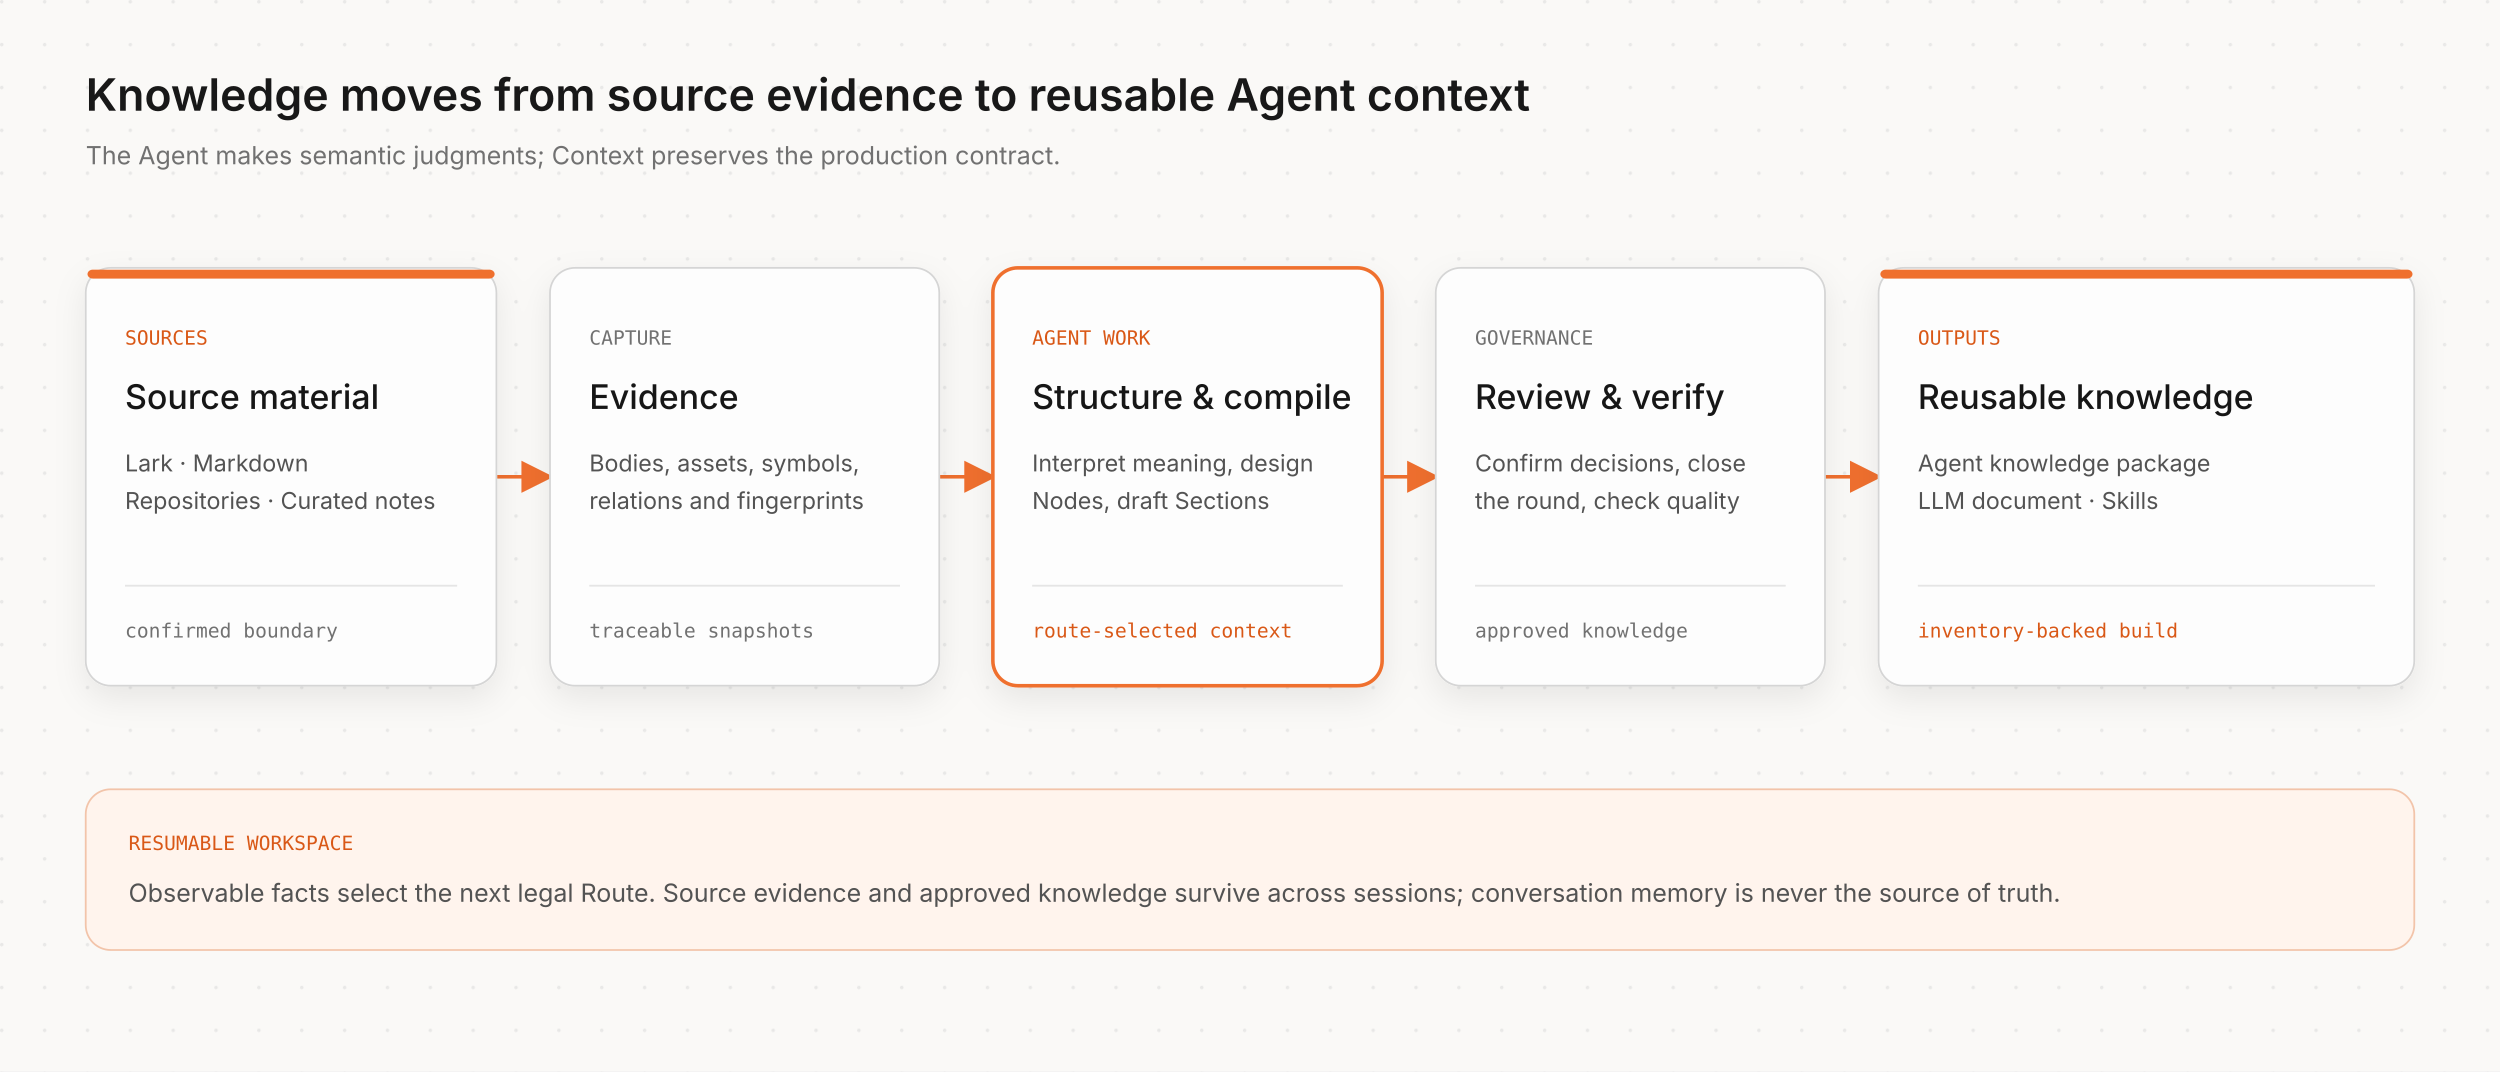
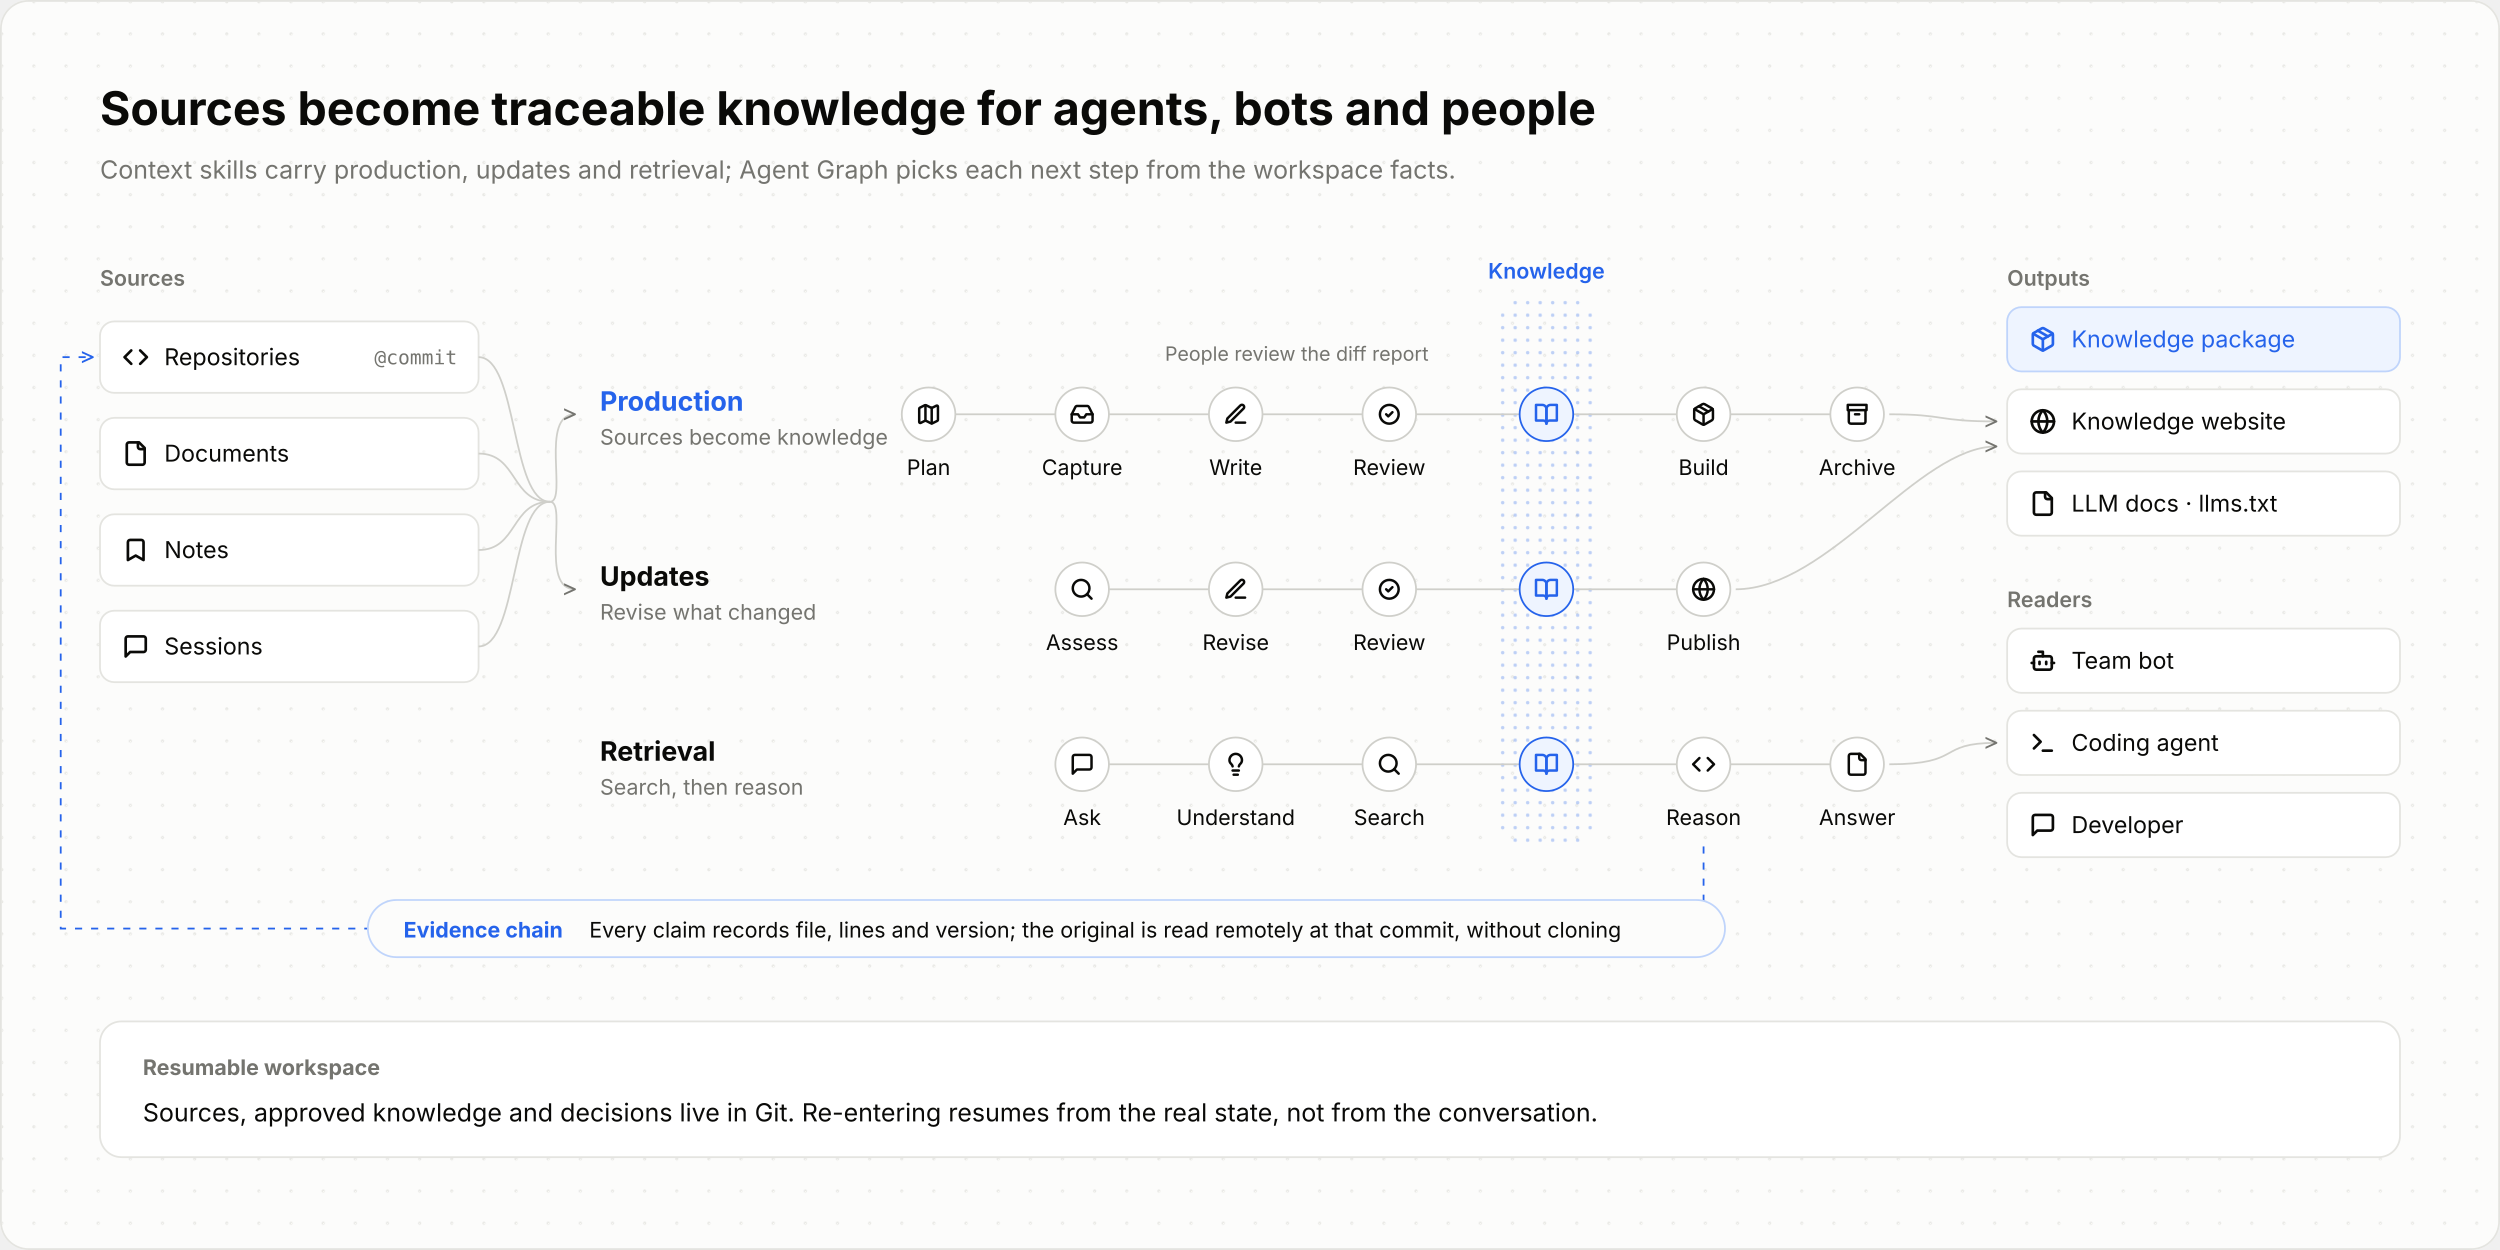
- <svg xmlns="http://www.w3.org/2000/svg" width="1400" height="600" viewBox="0 0 1400 600" role="img" aria-labelledby="title desc">
+ <svg xmlns="http://www.w3.org/2000/svg" width="1400" height="700" viewBox="0 0 1400 700" role="img" aria-labelledby="title desc" lang="en">
  <defs>
-     <pattern id="grid" width="24" height="24" patternUnits="userSpaceOnUse">
-       <circle cx="1" cy="1" r="1" fill="#d5d5d5" opacity=".45" />
+     <pattern id="dots" width="18" height="18" patternUnits="userSpaceOnUse">
+       <circle cx="1" cy="1" r=".9" fill="#d9d9d4" />
    </pattern>
-     <filter id="lift" x="-20%" y="-20%" width="140%" height="150%">
-       <feDropShadow dx="0" dy="7" stdDeviation="9" flood-color="#181818" flood-opacity=".075" />
-     </filter>
-     <marker id="arrow" markerWidth="9" markerHeight="9" refX="8" refY="4.5" orient="auto">
-       <path d="M0 0L9 4.5 0 9Z" fill="#ef6f2e" />
+     <pattern id="spine" width="7" height="7" patternUnits="userSpaceOnUse">
+       <circle cx="1.5" cy="1.5" r="1" fill="#2563eb" opacity=".28" />
+     </pattern>
+     <marker id="arrow" viewBox="0 0 8 8" markerWidth="7" markerHeight="7" refX="7" refY="4" orient="auto-start-reverse">
+       <path d="M0 0.8L7 4 0 7.2" fill="none" stroke="#74746f" stroke-width="1.2" stroke-linecap="round" stroke-linejoin="round" />
+     </marker>
+     <marker id="arrowLive" viewBox="0 0 8 8" markerWidth="7" markerHeight="7" refX="7" refY="4" orient="auto-start-reverse">
+       <path d="M0 0.8L7 4 0 7.2" fill="none" stroke="#2563eb" stroke-width="1.2" stroke-linecap="round" stroke-linejoin="round" />
    </marker>
  </defs>
-   <rect width="1400" height="600" fill="#faf9f7" />
-   <rect width="1400" height="600" fill="url(#grid)" />
-   <text x="48" y="62" fill="#181818" font-family="Inter, Geist, -apple-system, BlinkMacSystemFont, 'Segoe UI', sans-serif" font-size="25" font-weight="600">Knowledge moves from source evidence to reusable Agent context</text>
-   <text x="48" y="92" fill="#717171" font-family="Inter, Geist, -apple-system, BlinkMacSystemFont, 'Segoe UI', sans-serif" font-size="14">The Agent makes semantic judgments; Context preserves the production contract.</text>
-   <g fill="none" stroke="#ef6f2e" stroke-width="2" marker-end="url(#arrow)">
-     <path d="M278 267H308" />
-     <path d="M526 267H556" />
-     <path d="M774 267H804" />
-     <path d="M1022 267H1052" />
-   </g>
-   <g filter="url(#lift)" font-family="Inter, Geist, -apple-system, BlinkMacSystemFont, 'Segoe UI', sans-serif">
-     <g transform="translate(48 150)">
-       <rect width="230" height="234" rx="14" fill="#fdfdfd" stroke="#d5d5d5" />
-       <rect x="1" y="1" width="228" height="5" rx="3" fill="#ef6f2e" />
-       <text x="22" y="43" fill="#d95817" font-family="monospace" font-size="11">SOURCES</text>
-       <text x="22" y="79" fill="#181818" font-size="19" font-weight="500">Source material</text>
-       <text x="22" y="114" fill="#535353" font-size="13">
-         <tspan x="22">Lark · Markdown</tspan>
-         <tspan x="22" dy="21">Repositories · Curated notes</tspan>
-       </text>
-       <line x1="22" y1="178" x2="208" y2="178" stroke="#e5e5e5" />
-       <text x="22" y="207" fill="#717171" font-family="monospace" font-size="11">confirmed boundary</text>
-     </g>
-     <g transform="translate(308 150)">
-       <rect width="218" height="234" rx="14" fill="#fdfdfd" stroke="#d5d5d5" />
-       <text x="22" y="43" fill="#717171" font-family="monospace" font-size="11">CAPTURE</text>
-       <text x="22" y="79" fill="#181818" font-size="19" font-weight="500">Evidence</text>
-       <text x="22" y="114" fill="#535353" font-size="13">
-         <tspan x="22">Bodies, assets, symbols,</tspan>
-         <tspan x="22" dy="21">relations and fingerprints</tspan>
-       </text>
-       <line x1="22" y1="178" x2="196" y2="178" stroke="#e5e5e5" />
-       <text x="22" y="207" fill="#717171" font-family="monospace" font-size="11">traceable snapshots</text>
-     </g>
-     <g transform="translate(556 150)">
-       <rect width="218" height="234" rx="14" fill="#fdfdfd" stroke="#ef6f2e" stroke-width="2" />
-       <text x="22" y="43" fill="#d95817" font-family="monospace" font-size="11">AGENT WORK</text>
-       <text x="22" y="79" fill="#181818" font-size="19" font-weight="500">Structure &amp; compile</text>
-       <text x="22" y="114" fill="#535353" font-size="13">
-         <tspan x="22">Interpret meaning, design</tspan>
-         <tspan x="22" dy="21">Nodes, draft Sections</tspan>
-       </text>
-       <line x1="22" y1="178" x2="196" y2="178" stroke="#e5e5e5" />
-       <text x="22" y="207" fill="#d95817" font-family="monospace" font-size="11">route-selected context</text>
-     </g>
-     <g transform="translate(804 150)">
-       <rect width="218" height="234" rx="14" fill="#fdfdfd" stroke="#d5d5d5" />
-       <text x="22" y="43" fill="#717171" font-family="monospace" font-size="11">GOVERNANCE</text>
-       <text x="22" y="79" fill="#181818" font-size="19" font-weight="500">Review &amp; verify</text>
-       <text x="22" y="114" fill="#535353" font-size="13">
-         <tspan x="22">Confirm decisions, close</tspan>
-         <tspan x="22" dy="21">the round, check quality</tspan>
-       </text>
-       <line x1="22" y1="178" x2="196" y2="178" stroke="#e5e5e5" />
-       <text x="22" y="207" fill="#717171" font-family="monospace" font-size="11">approved knowledge</text>
-     </g>
-     <g transform="translate(1052 150)">
-       <rect width="300" height="234" rx="14" fill="#fdfdfd" stroke="#d5d5d5" />
-       <rect x="1" y="1" width="298" height="5" rx="3" fill="#ef6f2e" />
-       <text x="22" y="43" fill="#d95817" font-family="monospace" font-size="11">OUTPUTS</text>
-       <text x="22" y="79" fill="#181818" font-size="19" font-weight="500">Reusable knowledge</text>
-       <text x="22" y="114" fill="#535353" font-size="13">
-         <tspan x="22">Agent knowledge package</tspan>
-         <tspan x="22" dy="21">LLM document · Skills</tspan>
-       </text>
-       <line x1="22" y1="178" x2="278" y2="178" stroke="#e5e5e5" />
-       <text x="22" y="207" fill="#d95817" font-family="monospace" font-size="11">inventory-backed build</text>
-     </g>
-   </g>
-   <g transform="translate(48 442)" font-family="Inter, Geist, -apple-system, BlinkMacSystemFont, 'Segoe UI', sans-serif">
-     <rect width="1304" height="90" rx="14" fill="#fff4ed" stroke="#f2c4aa" />
-     <text x="24" y="34" fill="#d95817" font-family="monospace" font-size="11">RESUMABLE WORKSPACE</text>
-     <text x="24" y="63" fill="#535353" font-size="14">Observable facts select the next legal Route. Source evidence and approved knowledge survive across sessions; conversation memory is never the source of truth.</text>
-   </g>
+   <rect width="1400" height="700" rx="16" fill="#fcfcfb" />
+   <rect x="1" y="1" width="1398" height="698" rx="15" fill="url(#dots)" opacity=".55" />
+   <rect x=".5" y=".5" width="1399" height="699" rx="15.5" fill="none" stroke="#e4e4e0" />
+   <text x="56" y="70" font-family="Inter, -apple-system, BlinkMacSystemFont, 'Segoe UI', 'PingFang SC', 'Hiragino Sans GB', 'Noto Sans SC', 'Microsoft YaHei', sans-serif" font-size="26" font-weight="650" fill="#0a0a08" text-anchor="start">Sources become traceable knowledge for agents, bots and people</text>
+   <text x="56" y="100" font-family="Inter, -apple-system, BlinkMacSystemFont, 'Segoe UI', 'PingFang SC', 'Hiragino Sans GB', 'Noto Sans SC', 'Microsoft YaHei', sans-serif" font-size="14" font-weight="400" fill="#74746f" text-anchor="start">Context skills carry production, updates and retrieval; Agent Graph picks each next step from the workspace facts.</text>
+   <text x="56" y="160" font-family="Inter, -apple-system, BlinkMacSystemFont, 'Segoe UI', 'PingFang SC', 'Hiragino Sans GB', 'Noto Sans SC', 'Microsoft YaHei', sans-serif" font-size="12" font-weight="600" fill="#74746f" text-anchor="start">Sources</text>
+   <rect x="56" y="180" width="212" height="40" rx="8" fill="#fff" stroke="#e4e4e0" />
+   <g transform="translate(68.5 192.5) scale(0.625)" fill="none" stroke="#0a0a08" stroke-width="2.4" stroke-linecap="round" stroke-linejoin="round">
+     <path d="m16 18 6-6-6-6" />
+     <path d="m8 6-6 6 6 6" />
+   </g>
+   <text x="92" y="204.5" font-family="Inter, -apple-system, BlinkMacSystemFont, 'Segoe UI', 'PingFang SC', 'Hiragino Sans GB', 'Noto Sans SC', 'Microsoft YaHei', sans-serif" font-size="13" font-weight="400" fill="#0a0a08" text-anchor="start">Repositories</text>
+   <text x="256" y="204" font-family="ui-monospace, SFMono-Regular, Menlo, Consolas, monospace" font-size="11" font-weight="400" fill="#74746f" text-anchor="end">@commit</text>
+   <rect x="56" y="234" width="212" height="40" rx="8" fill="#fff" stroke="#e4e4e0" />
+   <g transform="translate(68.5 246.5) scale(0.625)" fill="none" stroke="#0a0a08" stroke-width="2.4" stroke-linecap="round" stroke-linejoin="round">
+     <path d="M15 2H6a2 2 0 0 0-2 2v16a2 2 0 0 0 2 2h12a2 2 0 0 0 2-2V7Z" />
+     <path d="M14 2v4a2 2 0 0 0 2 2h4" />
+   </g>
+   <text x="92" y="258.5" font-family="Inter, -apple-system, BlinkMacSystemFont, 'Segoe UI', 'PingFang SC', 'Hiragino Sans GB', 'Noto Sans SC', 'Microsoft YaHei', sans-serif" font-size="13" font-weight="400" fill="#0a0a08" text-anchor="start">Documents</text>
+   <rect x="56" y="288" width="212" height="40" rx="8" fill="#fff" stroke="#e4e4e0" />
+   <g transform="translate(68.5 300.5) scale(0.625)" fill="none" stroke="#0a0a08" stroke-width="2.4" stroke-linecap="round" stroke-linejoin="round">
+     <path d="m19 21-7-4-7 4V5a2 2 0 0 1 2-2h10a2 2 0 0 1 2 2v16z" />
+   </g>
+   <text x="92" y="312.5" font-family="Inter, -apple-system, BlinkMacSystemFont, 'Segoe UI', 'PingFang SC', 'Hiragino Sans GB', 'Noto Sans SC', 'Microsoft YaHei', sans-serif" font-size="13" font-weight="400" fill="#0a0a08" text-anchor="start">Notes</text>
+   <rect x="56" y="342" width="212" height="40" rx="8" fill="#fff" stroke="#e4e4e0" />
+   <g transform="translate(68.5 354.5) scale(0.625)" fill="none" stroke="#0a0a08" stroke-width="2.4" stroke-linecap="round" stroke-linejoin="round">
+     <path d="M21 15a2 2 0 0 1-2 2H7l-4 4V5a2 2 0 0 1 2-2h14a2 2 0 0 1 2 2z" />
+   </g>
+   <text x="92" y="366.5" font-family="Inter, -apple-system, BlinkMacSystemFont, 'Segoe UI', 'PingFang SC', 'Hiragino Sans GB', 'Noto Sans SC', 'Microsoft YaHei', sans-serif" font-size="13" font-weight="400" fill="#0a0a08" text-anchor="start">Sessions</text>
+   <g fill="none" stroke="#cfcfca" stroke-width="1">
+     <path d="M268 200C290 200 286 281 308 281" />
+     <path d="M268 254C290 254 286 281 308 281" />
+     <path d="M268 308C290 308 286 281 308 281" />
+     <path d="M268 362C290 362 286 281 308 281" />
+   </g>
+   <path d="M308 281C318 281 302 232 322 232" fill="none" stroke="#cfcfca" marker-end="url(#arrow)" />
+   <path d="M308 281C318 281 302 330 322 330" fill="none" stroke="#cfcfca" marker-end="url(#arrow)" />
+   <rect x="840" y="168" width="52" height="304" rx="10" fill="url(#spine)" />
+   <text x="866" y="156" font-family="Inter, -apple-system, BlinkMacSystemFont, 'Segoe UI', 'PingFang SC', 'Hiragino Sans GB', 'Noto Sans SC', 'Microsoft YaHei', sans-serif" font-size="12" font-weight="600" fill="#2563eb" text-anchor="middle">Knowledge</text>
+   <text x="336" y="230" font-family="Inter, -apple-system, BlinkMacSystemFont, 'Segoe UI', 'PingFang SC', 'Hiragino Sans GB', 'Noto Sans SC', 'Microsoft YaHei', sans-serif" font-size="15" font-weight="650" fill="#2563eb" text-anchor="start">Production</text>
+   <text x="336" y="249" font-family="Inter, -apple-system, BlinkMacSystemFont, 'Segoe UI', 'PingFang SC', 'Hiragino Sans GB', 'Noto Sans SC', 'Microsoft YaHei', sans-serif" font-size="12" font-weight="400" fill="#74746f" text-anchor="start">Sources become knowledge</text>
+   <path d="M520 232H1040" stroke="#cfcfca" fill="none" />
+   <circle cx="520" cy="232" r="15" fill="#fff" stroke="#cfcfca" />
+   <g transform="translate(513 225) scale(0.5833333)" fill="none" stroke="#0a0a08" stroke-width="2.4" stroke-linecap="round" stroke-linejoin="round">
+     <path d="M14.106 5.553a2 2 0 0 0 1.788 0l3.659-1.83A1 1 0 0 1 21 4.619v12.764a1 1 0 0 1-.553.894l-4.553 2.277a2 2 0 0 1-1.788 0l-4.212-2.106a2 2 0 0 0-1.788 0l-3.659 1.83A1 1 0 0 1 3 19.381V6.618a1 1 0 0 1 .553-.894l4.553-2.277a2 2 0 0 1 1.788 0z" />
+     <path d="M15 5.764v15" />
+     <path d="M9 3.236v15" />
+   </g>
+   <text x="520" y="266" font-family="Inter, -apple-system, BlinkMacSystemFont, 'Segoe UI', 'PingFang SC', 'Hiragino Sans GB', 'Noto Sans SC', 'Microsoft YaHei', sans-serif" font-size="12" font-weight="400" fill="#0a0a08" text-anchor="middle">Plan</text>
+   <circle cx="606" cy="232" r="15" fill="#fff" stroke="#cfcfca" />
+   <g transform="translate(599 225) scale(0.5833333)" fill="none" stroke="#0a0a08" stroke-width="2.4" stroke-linecap="round" stroke-linejoin="round">
+     <path d="M22 12h-6l-2 3h-4l-2-3H2" />
+     <path d="M5.45 5.11 2 12v6a2 2 0 0 0 2 2h16a2 2 0 0 0 2-2v-6l-3.45-6.89A2 2 0 0 0 16.76 4H7.24a2 2 0 0 0-1.79 1.11z" />
+   </g>
+   <text x="606" y="266" font-family="Inter, -apple-system, BlinkMacSystemFont, 'Segoe UI', 'PingFang SC', 'Hiragino Sans GB', 'Noto Sans SC', 'Microsoft YaHei', sans-serif" font-size="12" font-weight="400" fill="#0a0a08" text-anchor="middle">Capture</text>
+   <circle cx="692" cy="232" r="15" fill="#fff" stroke="#cfcfca" />
+   <g transform="translate(685 225) scale(0.5833333)" fill="none" stroke="#0a0a08" stroke-width="2.4" stroke-linecap="round" stroke-linejoin="round">
+     <path d="M12 20h9" />
+     <path d="M16.5 3.5a2.12 2.12 0 0 1 3 3L7 19l-4 1 1-4Z" />
+   </g>
+   <text x="692" y="266" font-family="Inter, -apple-system, BlinkMacSystemFont, 'Segoe UI', 'PingFang SC', 'Hiragino Sans GB', 'Noto Sans SC', 'Microsoft YaHei', sans-serif" font-size="12" font-weight="400" fill="#0a0a08" text-anchor="middle">Write</text>
+   <circle cx="778" cy="232" r="15" fill="#fff" stroke="#cfcfca" />
+   <g transform="translate(771 225) scale(0.5833333)" fill="none" stroke="#0a0a08" stroke-width="2.4" stroke-linecap="round" stroke-linejoin="round">
+     <path d="M3 12a9 9 0 1 0 18 0a9 9 0 1 0-18 0" />
+     <path d="m9 12 2 2 4-4" />
+   </g>
+   <text x="778" y="266" font-family="Inter, -apple-system, BlinkMacSystemFont, 'Segoe UI', 'PingFang SC', 'Hiragino Sans GB', 'Noto Sans SC', 'Microsoft YaHei', sans-serif" font-size="12" font-weight="400" fill="#0a0a08" text-anchor="middle">Review</text>
+   <circle cx="866" cy="232" r="15" fill="#eef4ff" stroke="#2563eb" />
+   <g transform="translate(859 225) scale(0.5833333)" fill="none" stroke="#2563eb" stroke-width="2.4" stroke-linecap="round" stroke-linejoin="round">
+     <path d="M2 3h6a4 4 0 0 1 4 4v14a3 3 0 0 0-3-3H2z" />
+     <path d="M22 3h-6a4 4 0 0 0-4 4v14a3 3 0 0 1 3-3h7z" />
+   </g>
+   <circle cx="954" cy="232" r="15" fill="#fff" stroke="#cfcfca" />
+   <g transform="translate(947 225) scale(0.5833333)" fill="none" stroke="#0a0a08" stroke-width="2.4" stroke-linecap="round" stroke-linejoin="round">
+     <path d="m7.5 4.27 9 5.15" />
+     <path d="M21 8a2 2 0 0 0-1-1.73l-7-4a2 2 0 0 0-2 0l-7 4A2 2 0 0 0 3 8v8a2 2 0 0 0 1 1.73l7 4a2 2 0 0 0 2 0l7-4A2 2 0 0 0 21 16Z" />
+     <path d="m3.3 7 8.7 5 8.7-5" />
+     <path d="M12 22V12" />
+   </g>
+   <text x="954" y="266" font-family="Inter, -apple-system, BlinkMacSystemFont, 'Segoe UI', 'PingFang SC', 'Hiragino Sans GB', 'Noto Sans SC', 'Microsoft YaHei', sans-serif" font-size="12" font-weight="400" fill="#0a0a08" text-anchor="middle">Build</text>
+   <circle cx="1040" cy="232" r="15" fill="#fff" stroke="#cfcfca" />
+   <g transform="translate(1033 225) scale(0.5833333)" fill="none" stroke="#0a0a08" stroke-width="2.4" stroke-linecap="round" stroke-linejoin="round">
+     <path d="M3 3h18v5H3z" />
+     <path d="M4 8v11a2 2 0 0 0 2 2h12a2 2 0 0 0 2-2V8" />
+     <path d="M10 12h4" />
+   </g>
+   <text x="1040" y="266" font-family="Inter, -apple-system, BlinkMacSystemFont, 'Segoe UI', 'PingFang SC', 'Hiragino Sans GB', 'Noto Sans SC', 'Microsoft YaHei', sans-serif" font-size="12" font-weight="400" fill="#0a0a08" text-anchor="middle">Archive</text>
+   <text x="336" y="328" font-family="Inter, -apple-system, BlinkMacSystemFont, 'Segoe UI', 'PingFang SC', 'Hiragino Sans GB', 'Noto Sans SC', 'Microsoft YaHei', sans-serif" font-size="15" font-weight="650" fill="#0a0a08" text-anchor="start">Updates</text>
+   <text x="336" y="347" font-family="Inter, -apple-system, BlinkMacSystemFont, 'Segoe UI', 'PingFang SC', 'Hiragino Sans GB', 'Noto Sans SC', 'Microsoft YaHei', sans-serif" font-size="12" font-weight="400" fill="#74746f" text-anchor="start">Revise what changed</text>
+   <path d="M606 330H954" stroke="#cfcfca" fill="none" />
+   <circle cx="606" cy="330" r="15" fill="#fff" stroke="#cfcfca" />
+   <g transform="translate(599 323) scale(0.5833333)" fill="none" stroke="#0a0a08" stroke-width="2.4" stroke-linecap="round" stroke-linejoin="round">
+     <path d="M3 11a8 8 0 1 0 16 0a8 8 0 1 0-16 0" />
+     <path d="m21 21-4.3-4.3" />
+   </g>
+   <text x="606" y="364" font-family="Inter, -apple-system, BlinkMacSystemFont, 'Segoe UI', 'PingFang SC', 'Hiragino Sans GB', 'Noto Sans SC', 'Microsoft YaHei', sans-serif" font-size="12" font-weight="400" fill="#0a0a08" text-anchor="middle">Assess</text>
+   <circle cx="692" cy="330" r="15" fill="#fff" stroke="#cfcfca" />
+   <g transform="translate(685 323) scale(0.5833333)" fill="none" stroke="#0a0a08" stroke-width="2.4" stroke-linecap="round" stroke-linejoin="round">
+     <path d="M12 20h9" />
+     <path d="M16.5 3.5a2.12 2.12 0 0 1 3 3L7 19l-4 1 1-4Z" />
+   </g>
+   <text x="692" y="364" font-family="Inter, -apple-system, BlinkMacSystemFont, 'Segoe UI', 'PingFang SC', 'Hiragino Sans GB', 'Noto Sans SC', 'Microsoft YaHei', sans-serif" font-size="12" font-weight="400" fill="#0a0a08" text-anchor="middle">Revise</text>
+   <circle cx="778" cy="330" r="15" fill="#fff" stroke="#cfcfca" />
+   <g transform="translate(771 323) scale(0.5833333)" fill="none" stroke="#0a0a08" stroke-width="2.4" stroke-linecap="round" stroke-linejoin="round">
+     <path d="M3 12a9 9 0 1 0 18 0a9 9 0 1 0-18 0" />
+     <path d="m9 12 2 2 4-4" />
+   </g>
+   <text x="778" y="364" font-family="Inter, -apple-system, BlinkMacSystemFont, 'Segoe UI', 'PingFang SC', 'Hiragino Sans GB', 'Noto Sans SC', 'Microsoft YaHei', sans-serif" font-size="12" font-weight="400" fill="#0a0a08" text-anchor="middle">Review</text>
+   <circle cx="866" cy="330" r="15" fill="#eef4ff" stroke="#2563eb" />
+   <g transform="translate(859 323) scale(0.5833333)" fill="none" stroke="#2563eb" stroke-width="2.4" stroke-linecap="round" stroke-linejoin="round">
+     <path d="M2 3h6a4 4 0 0 1 4 4v14a3 3 0 0 0-3-3H2z" />
+     <path d="M22 3h-6a4 4 0 0 0-4 4v14a3 3 0 0 1 3-3h7z" />
+   </g>
+   <circle cx="954" cy="330" r="15" fill="#fff" stroke="#cfcfca" />
+   <g transform="translate(947 323) scale(0.5833333)" fill="none" stroke="#0a0a08" stroke-width="2.4" stroke-linecap="round" stroke-linejoin="round">
+     <path d="M2 12a10 10 0 1 0 20 0a10 10 0 1 0-20 0" />
+     <path d="M12 2a14.5 14.5 0 0 0 0 20 14.5 14.5 0 0 0 0-20" />
+     <path d="M2 12h20" />
+   </g>
+   <text x="954" y="364" font-family="Inter, -apple-system, BlinkMacSystemFont, 'Segoe UI', 'PingFang SC', 'Hiragino Sans GB', 'Noto Sans SC', 'Microsoft YaHei', sans-serif" font-size="12" font-weight="400" fill="#0a0a08" text-anchor="middle">Publish</text>
+   <text x="336" y="426" font-family="Inter, -apple-system, BlinkMacSystemFont, 'Segoe UI', 'PingFang SC', 'Hiragino Sans GB', 'Noto Sans SC', 'Microsoft YaHei', sans-serif" font-size="15" font-weight="650" fill="#0a0a08" text-anchor="start">Retrieval</text>
+   <text x="336" y="445" font-family="Inter, -apple-system, BlinkMacSystemFont, 'Segoe UI', 'PingFang SC', 'Hiragino Sans GB', 'Noto Sans SC', 'Microsoft YaHei', sans-serif" font-size="12" font-weight="400" fill="#74746f" text-anchor="start">Search, then reason</text>
+   <path d="M606 428H1040" stroke="#cfcfca" fill="none" />
+   <circle cx="606" cy="428" r="15" fill="#fff" stroke="#cfcfca" />
+   <g transform="translate(599 421) scale(0.5833333)" fill="none" stroke="#0a0a08" stroke-width="2.4" stroke-linecap="round" stroke-linejoin="round">
+     <path d="M21 15a2 2 0 0 1-2 2H7l-4 4V5a2 2 0 0 1 2-2h14a2 2 0 0 1 2 2z" />
+   </g>
+   <text x="606" y="462" font-family="Inter, -apple-system, BlinkMacSystemFont, 'Segoe UI', 'PingFang SC', 'Hiragino Sans GB', 'Noto Sans SC', 'Microsoft YaHei', sans-serif" font-size="12" font-weight="400" fill="#0a0a08" text-anchor="middle">Ask</text>
+   <circle cx="692" cy="428" r="15" fill="#fff" stroke="#cfcfca" />
+   <g transform="translate(685 421) scale(0.5833333)" fill="none" stroke="#0a0a08" stroke-width="2.4" stroke-linecap="round" stroke-linejoin="round">
+     <path d="M15 14c.2-1 .7-1.7 1.5-2.5 1-.9 1.5-2.2 1.5-3.5A6 6 0 0 0 6 8c0 1 .2 2.2 1.5 3.5.7.7 1.3 1.5 1.5 2.5" />
+     <path d="M9 18h6" />
+     <path d="M10 22h4" />
+   </g>
+   <text x="692" y="462" font-family="Inter, -apple-system, BlinkMacSystemFont, 'Segoe UI', 'PingFang SC', 'Hiragino Sans GB', 'Noto Sans SC', 'Microsoft YaHei', sans-serif" font-size="12" font-weight="400" fill="#0a0a08" text-anchor="middle">Understand</text>
+   <circle cx="778" cy="428" r="15" fill="#fff" stroke="#cfcfca" />
+   <g transform="translate(771 421) scale(0.5833333)" fill="none" stroke="#0a0a08" stroke-width="2.4" stroke-linecap="round" stroke-linejoin="round">
+     <path d="M3 11a8 8 0 1 0 16 0a8 8 0 1 0-16 0" />
+     <path d="m21 21-4.3-4.3" />
+   </g>
+   <text x="778" y="462" font-family="Inter, -apple-system, BlinkMacSystemFont, 'Segoe UI', 'PingFang SC', 'Hiragino Sans GB', 'Noto Sans SC', 'Microsoft YaHei', sans-serif" font-size="12" font-weight="400" fill="#0a0a08" text-anchor="middle">Search</text>
+   <circle cx="866" cy="428" r="15" fill="#eef4ff" stroke="#2563eb" />
+   <g transform="translate(859 421) scale(0.5833333)" fill="none" stroke="#2563eb" stroke-width="2.4" stroke-linecap="round" stroke-linejoin="round">
+     <path d="M2 3h6a4 4 0 0 1 4 4v14a3 3 0 0 0-3-3H2z" />
+     <path d="M22 3h-6a4 4 0 0 0-4 4v14a3 3 0 0 1 3-3h7z" />
+   </g>
+   <circle cx="954" cy="428" r="15" fill="#fff" stroke="#cfcfca" />
+   <g transform="translate(947 421) scale(0.5833333)" fill="none" stroke="#0a0a08" stroke-width="2.4" stroke-linecap="round" stroke-linejoin="round">
+     <path d="m16 18 6-6-6-6" />
+     <path d="m8 6-6 6 6 6" />
+   </g>
+   <text x="954" y="462" font-family="Inter, -apple-system, BlinkMacSystemFont, 'Segoe UI', 'PingFang SC', 'Hiragino Sans GB', 'Noto Sans SC', 'Microsoft YaHei', sans-serif" font-size="12" font-weight="400" fill="#0a0a08" text-anchor="middle">Reason</text>
+   <circle cx="1040" cy="428" r="15" fill="#fff" stroke="#cfcfca" />
+   <g transform="translate(1033 421) scale(0.5833333)" fill="none" stroke="#0a0a08" stroke-width="2.4" stroke-linecap="round" stroke-linejoin="round">
+     <path d="M15 2H6a2 2 0 0 0-2 2v16a2 2 0 0 0 2 2h12a2 2 0 0 0 2-2V7Z" />
+     <path d="M14 2v4a2 2 0 0 0 2 2h4" />
+   </g>
+   <text x="1040" y="462" font-family="Inter, -apple-system, BlinkMacSystemFont, 'Segoe UI', 'PingFang SC', 'Hiragino Sans GB', 'Noto Sans SC', 'Microsoft YaHei', sans-serif" font-size="12" font-weight="400" fill="#0a0a08" text-anchor="middle">Answer</text>
+   <text x="800" y="202" font-family="Inter, -apple-system, BlinkMacSystemFont, 'Segoe UI', 'PingFang SC', 'Hiragino Sans GB', 'Noto Sans SC', 'Microsoft YaHei', sans-serif" font-size="11" font-weight="400" fill="#74746f" text-anchor="end">People review the diff report</text>
+   <text x="1124" y="160" font-family="Inter, -apple-system, BlinkMacSystemFont, 'Segoe UI', 'PingFang SC', 'Hiragino Sans GB', 'Noto Sans SC', 'Microsoft YaHei', sans-serif" font-size="12" font-weight="600" fill="#74746f" text-anchor="start">Outputs</text>
+   <rect x="1124" y="172" width="220" height="36" rx="8" fill="#eef4ff" stroke="#bfd4fb" />
+   <g transform="translate(1136.5 182.5) scale(0.625)" fill="none" stroke="#2563eb" stroke-width="2.4" stroke-linecap="round" stroke-linejoin="round">
+     <path d="m7.5 4.27 9 5.15" />
+     <path d="M21 8a2 2 0 0 0-1-1.73l-7-4a2 2 0 0 0-2 0l-7 4A2 2 0 0 0 3 8v8a2 2 0 0 0 1 1.73l7 4a2 2 0 0 0 2 0l7-4A2 2 0 0 0 21 16Z" />
+     <path d="m3.3 7 8.7 5 8.7-5" />
+     <path d="M12 22V12" />
+   </g>
+   <text x="1160" y="194.5" font-family="Inter, -apple-system, BlinkMacSystemFont, 'Segoe UI', 'PingFang SC', 'Hiragino Sans GB', 'Noto Sans SC', 'Microsoft YaHei', sans-serif" font-size="13" font-weight="400" fill="#2563eb" text-anchor="start">Knowledge package</text>
+   <rect x="1124" y="218" width="220" height="36" rx="8" fill="#fff" stroke="#e4e4e0" />
+   <g transform="translate(1136.5 228.5) scale(0.625)" fill="none" stroke="#0a0a08" stroke-width="2.4" stroke-linecap="round" stroke-linejoin="round">
+     <path d="M2 12a10 10 0 1 0 20 0a10 10 0 1 0-20 0" />
+     <path d="M12 2a14.5 14.5 0 0 0 0 20 14.5 14.5 0 0 0 0-20" />
+     <path d="M2 12h20" />
+   </g>
+   <text x="1160" y="240.5" font-family="Inter, -apple-system, BlinkMacSystemFont, 'Segoe UI', 'PingFang SC', 'Hiragino Sans GB', 'Noto Sans SC', 'Microsoft YaHei', sans-serif" font-size="13" font-weight="400" fill="#0a0a08" text-anchor="start">Knowledge website</text>
+   <rect x="1124" y="264" width="220" height="36" rx="8" fill="#fff" stroke="#e4e4e0" />
+   <g transform="translate(1136.5 274.5) scale(0.625)" fill="none" stroke="#0a0a08" stroke-width="2.4" stroke-linecap="round" stroke-linejoin="round">
+     <path d="M15 2H6a2 2 0 0 0-2 2v16a2 2 0 0 0 2 2h12a2 2 0 0 0 2-2V7Z" />
+     <path d="M14 2v4a2 2 0 0 0 2 2h4" />
+   </g>
+   <text x="1160" y="286.5" font-family="Inter, -apple-system, BlinkMacSystemFont, 'Segoe UI', 'PingFang SC', 'Hiragino Sans GB', 'Noto Sans SC', 'Microsoft YaHei', sans-serif" font-size="13" font-weight="400" fill="#0a0a08" text-anchor="start">LLM docs · llms.txt</text>
+   <text x="1124" y="340" font-family="Inter, -apple-system, BlinkMacSystemFont, 'Segoe UI', 'PingFang SC', 'Hiragino Sans GB', 'Noto Sans SC', 'Microsoft YaHei', sans-serif" font-size="12" font-weight="600" fill="#74746f" text-anchor="start">Readers</text>
+   <rect x="1124" y="352" width="220" height="36" rx="8" fill="#fff" stroke="#e4e4e0" />
+   <g transform="translate(1136.5 362.5) scale(0.625)" fill="none" stroke="#0a0a08" stroke-width="2.4" stroke-linecap="round" stroke-linejoin="round">
+     <path d="M12 8V4H8" />
+     <path d="M6 8h12a2 2 0 0 1 2 2v8a2 2 0 0 1-2 2H6a2 2 0 0 1-2-2v-8a2 2 0 0 1 2-2z" />
+     <path d="M2 14h2" />
+     <path d="M20 14h2" />
+     <path d="M15 13v2" />
+     <path d="M9 13v2" />
+   </g>
+   <text x="1160" y="374.5" font-family="Inter, -apple-system, BlinkMacSystemFont, 'Segoe UI', 'PingFang SC', 'Hiragino Sans GB', 'Noto Sans SC', 'Microsoft YaHei', sans-serif" font-size="13" font-weight="400" fill="#0a0a08" text-anchor="start">Team bot</text>
+   <rect x="1124" y="398" width="220" height="36" rx="8" fill="#fff" stroke="#e4e4e0" />
+   <g transform="translate(1136.5 408.5) scale(0.625)" fill="none" stroke="#0a0a08" stroke-width="2.4" stroke-linecap="round" stroke-linejoin="round">
+     <path d="m4 17 6-6-6-6" />
+     <path d="M12 19h8" />
+   </g>
+   <text x="1160" y="420.5" font-family="Inter, -apple-system, BlinkMacSystemFont, 'Segoe UI', 'PingFang SC', 'Hiragino Sans GB', 'Noto Sans SC', 'Microsoft YaHei', sans-serif" font-size="13" font-weight="400" fill="#0a0a08" text-anchor="start">Coding agent</text>
+   <rect x="1124" y="444" width="220" height="36" rx="8" fill="#fff" stroke="#e4e4e0" />
+   <g transform="translate(1136.5 454.5) scale(0.625)" fill="none" stroke="#0a0a08" stroke-width="2.4" stroke-linecap="round" stroke-linejoin="round">
+     <path d="M21 15a2 2 0 0 1-2 2H7l-4 4V5a2 2 0 0 1 2-2h14a2 2 0 0 1 2 2z" />
+   </g>
+   <text x="1160" y="466.5" font-family="Inter, -apple-system, BlinkMacSystemFont, 'Segoe UI', 'PingFang SC', 'Hiragino Sans GB', 'Noto Sans SC', 'Microsoft YaHei', sans-serif" font-size="13" font-weight="400" fill="#0a0a08" text-anchor="start">Developer</text>
+   <path d="M1058 232C1090 232 1084 236 1118 236" fill="none" stroke="#cfcfca" marker-end="url(#arrow)" />
+   <path d="M972 330C1024 330 1074 250 1118 250" fill="none" stroke="#cfcfca" marker-end="url(#arrow)" />
+   <path d="M1058 428C1100 428 1084 416 1118 416" fill="none" stroke="#cfcfca" marker-end="url(#arrow)" />
+   <path d="M954 474V520H34V200H52" fill="none" stroke="#2563eb" stroke-dasharray="4 5" marker-end="url(#arrowLive)" />
+   <rect x="206" y="504" width="760" height="32" rx="16" fill="#fcfcfb" stroke="#bfd4fb" />
+   <text x="226" y="525" font-family="Inter, -apple-system, BlinkMacSystemFont, 'Segoe UI', 'PingFang SC', 'Hiragino Sans GB', 'Noto Sans SC', 'Microsoft YaHei', sans-serif" font-size="12" font-weight="650" fill="#2563eb" text-anchor="start">Evidence chain</text>
+   <text x="330" y="525" font-family="Inter, -apple-system, BlinkMacSystemFont, 'Segoe UI', 'PingFang SC', 'Hiragino Sans GB', 'Noto Sans SC', 'Microsoft YaHei', sans-serif" font-size="12" font-weight="400" fill="#0a0a08" text-anchor="start">Every claim records file, lines and version; the original is read remotely at that commit, without cloning</text>
+   <rect x="56" y="572" width="1288" height="76" rx="12" fill="#fff" stroke="#e4e4e0" />
+   <text x="80" y="602" font-family="Inter, -apple-system, BlinkMacSystemFont, 'Segoe UI', 'PingFang SC', 'Hiragino Sans GB', 'Noto Sans SC', 'Microsoft YaHei', sans-serif" font-size="12" font-weight="650" fill="#74746f" text-anchor="start">Resumable workspace</text>
+   <text x="80" y="628" font-family="Inter, -apple-system, BlinkMacSystemFont, 'Segoe UI', 'PingFang SC', 'Hiragino Sans GB', 'Noto Sans SC', 'Microsoft YaHei', sans-serif" font-size="14" font-weight="400" fill="#0a0a08" text-anchor="start">Sources, approved knowledge and decisions live in Git. Re-entering resumes from the real state, not from the conversation.</text>
</svg>
